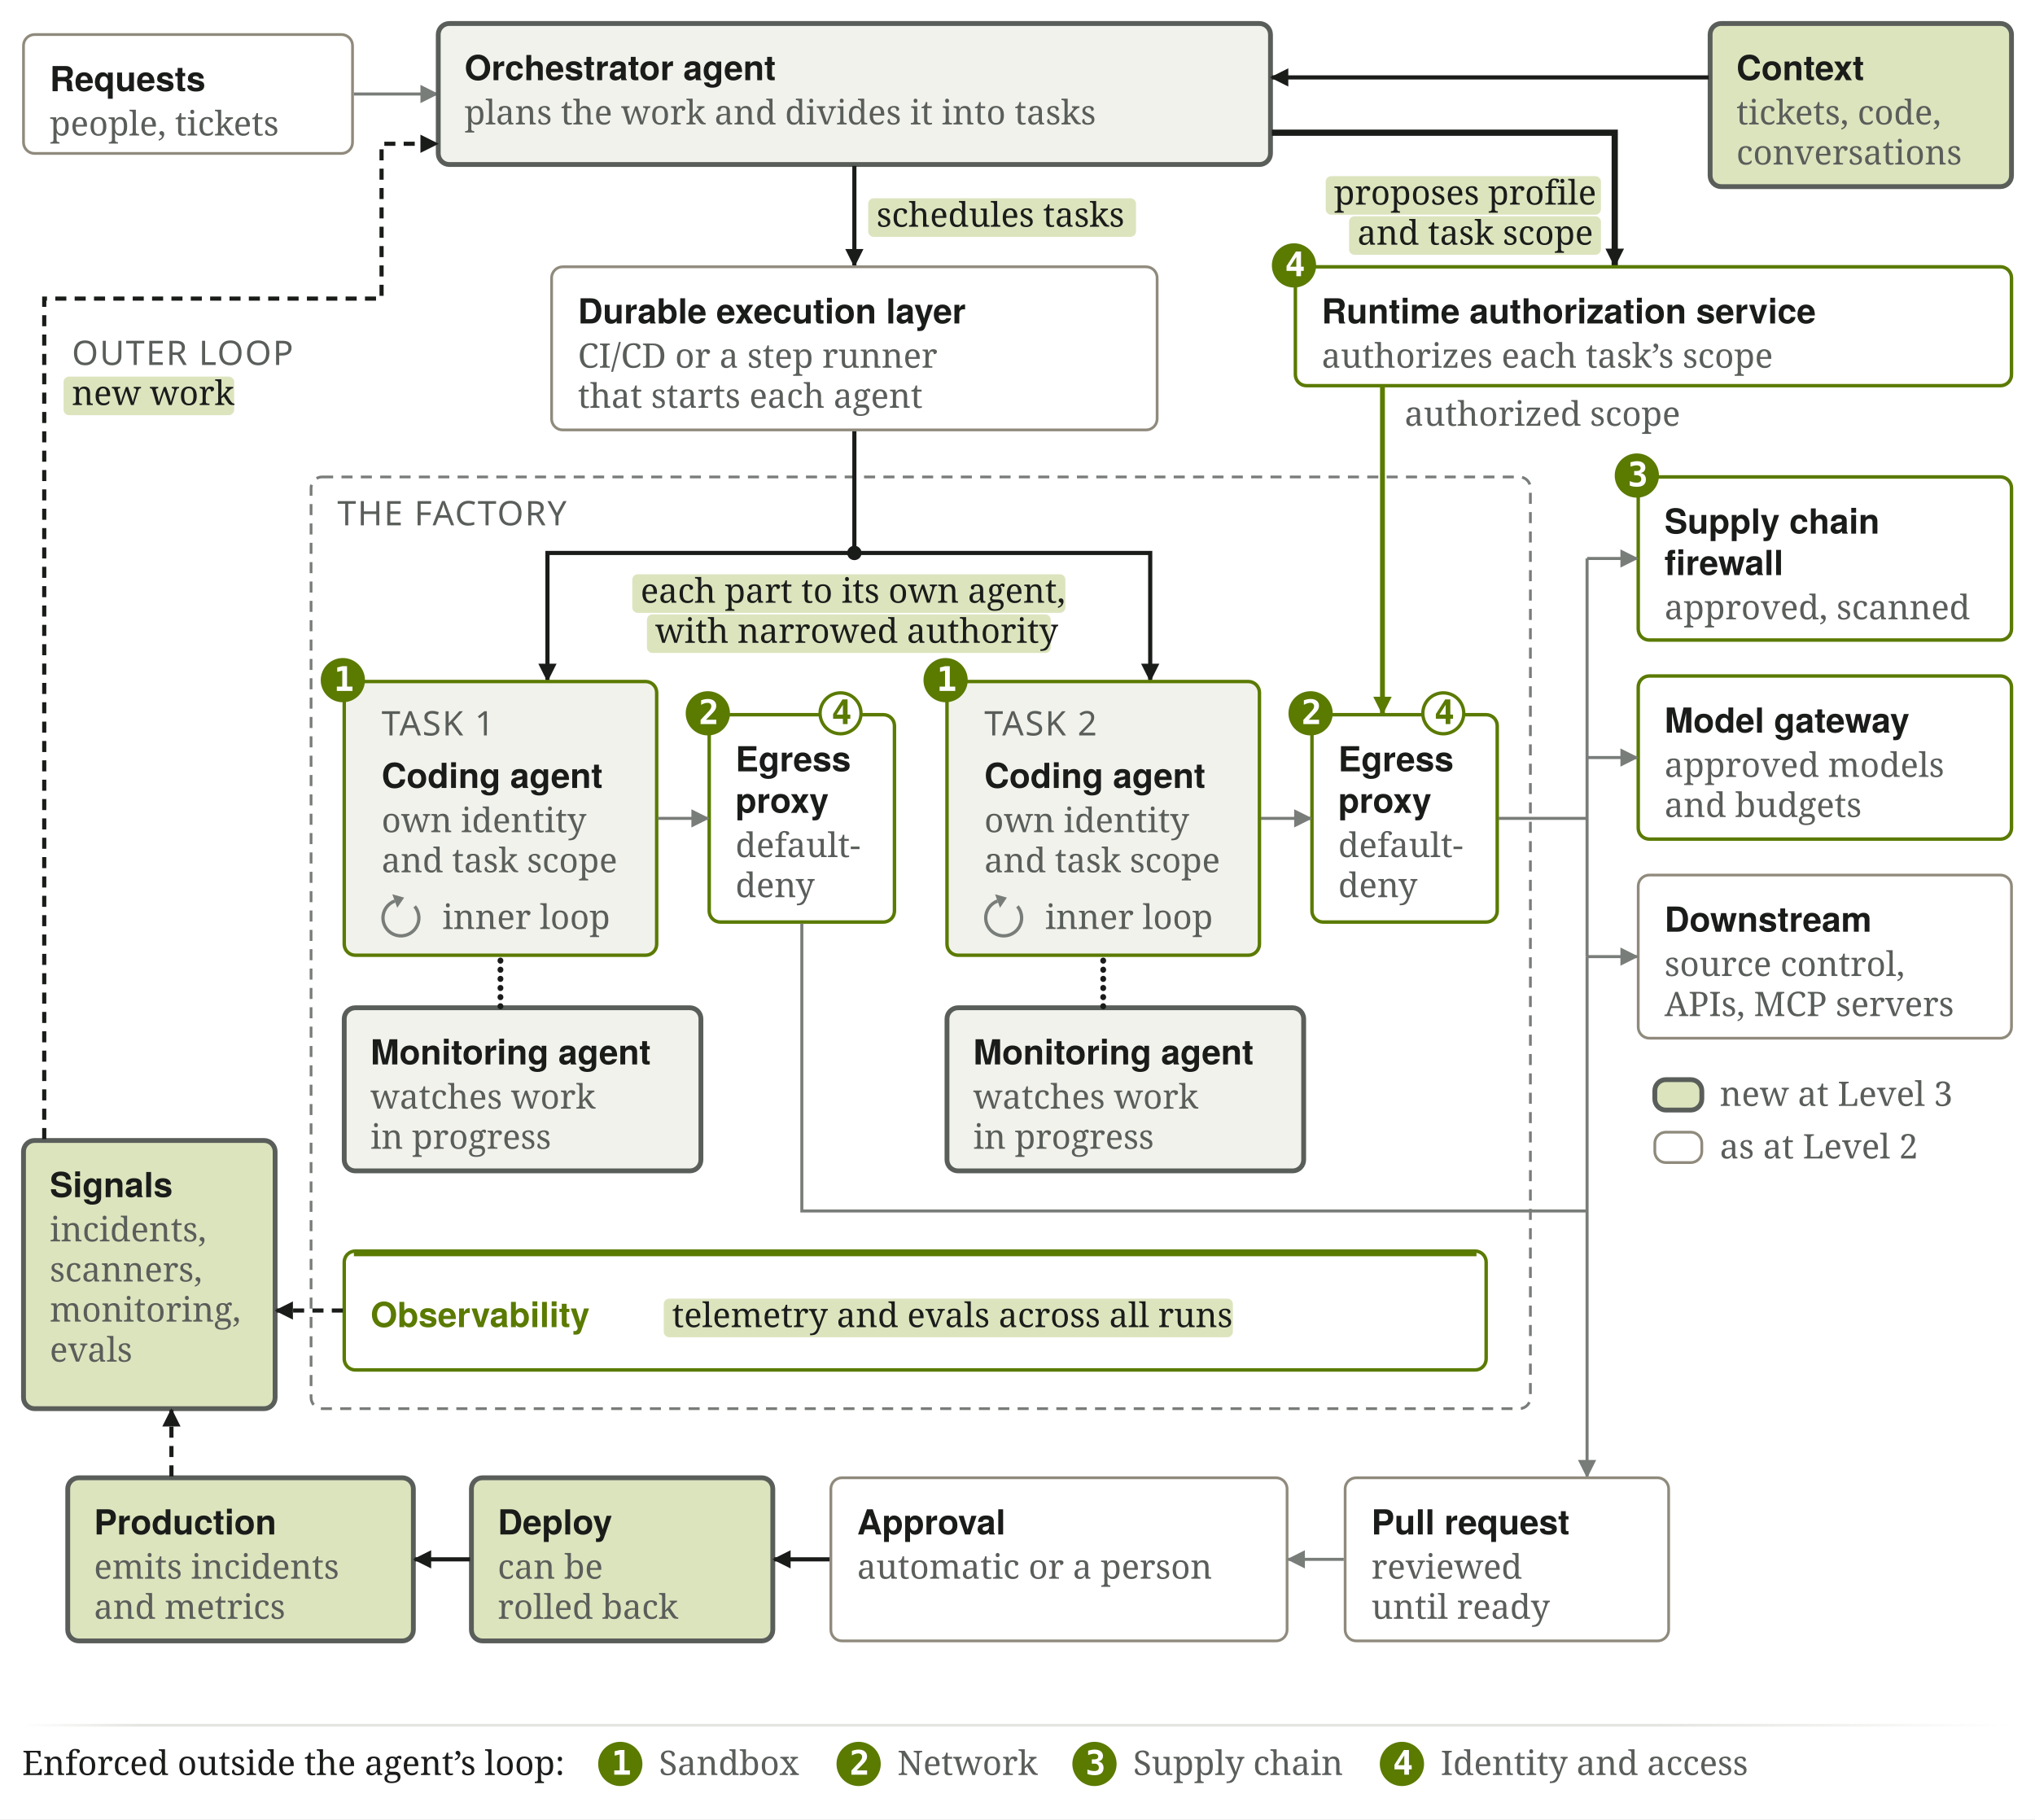
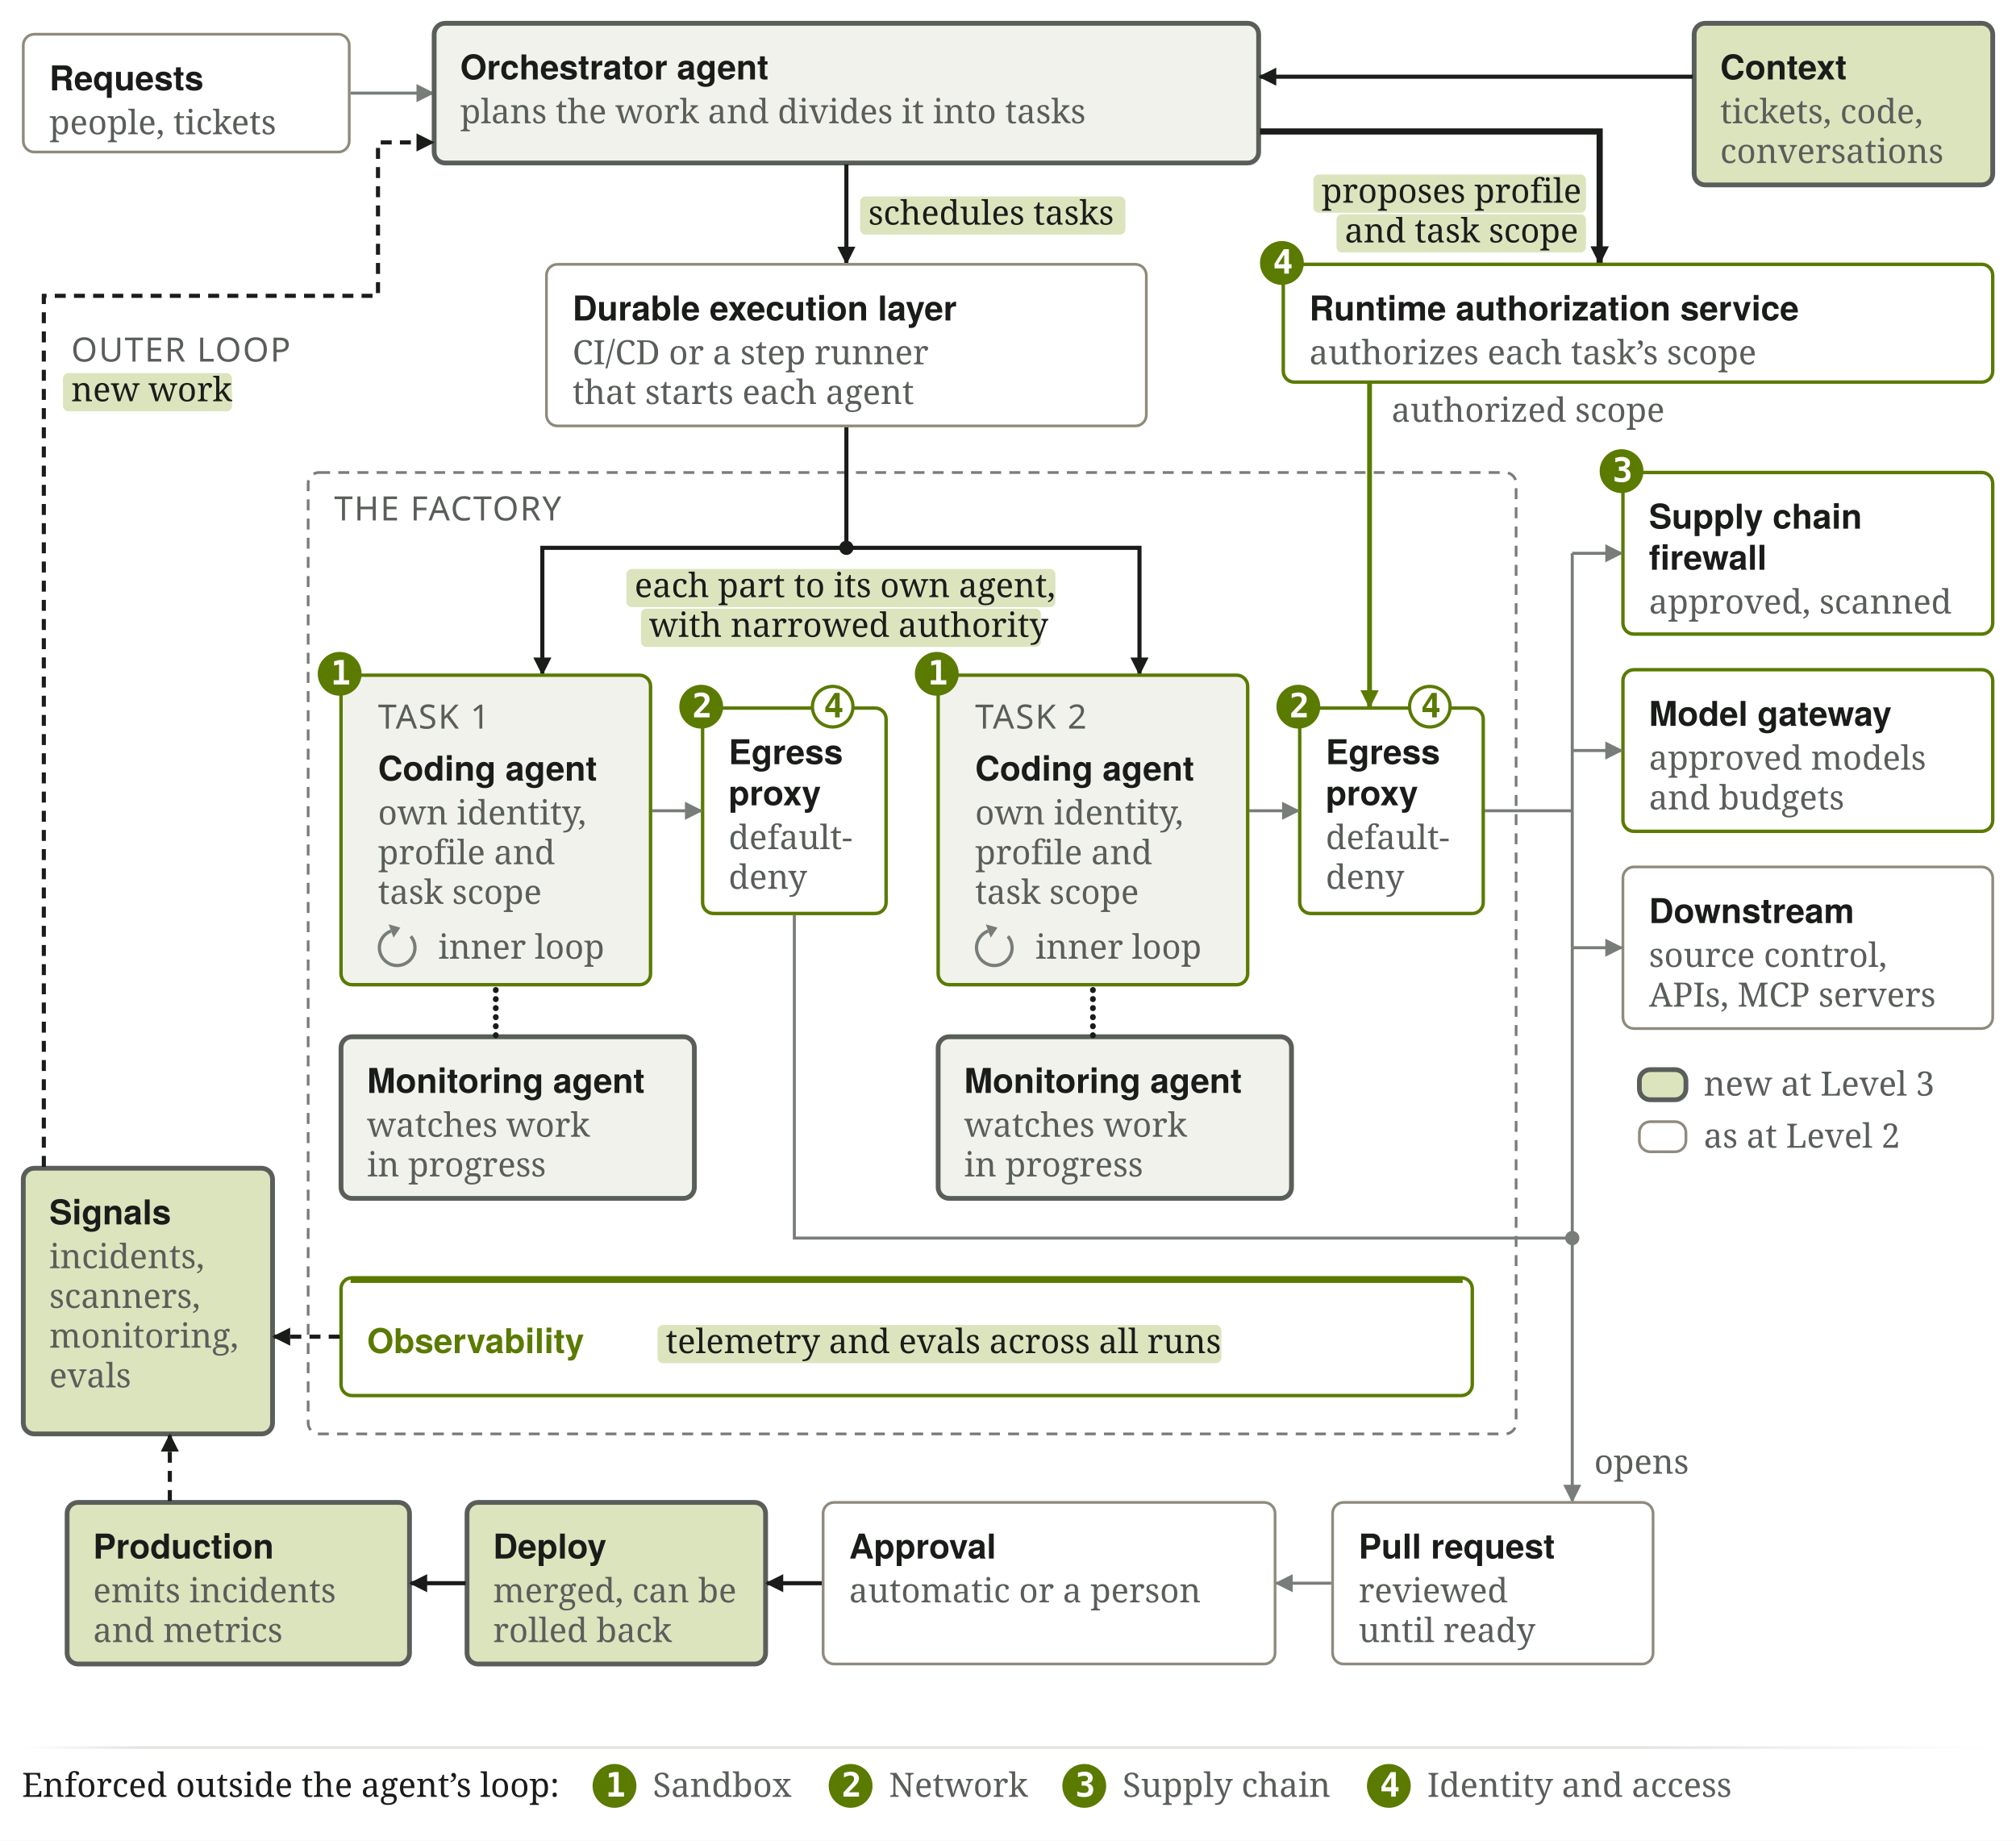
- <svg xmlns="http://www.w3.org/2000/svg" viewBox="0 0 736 658" width="736" height="658" role="img" aria-labelledby="sf5-t sf5-d">
-   <rect width="736" height="658" fill="#FFFFFF" />
+ <svg xmlns="http://www.w3.org/2000/svg" viewBox="0 0 736 672" width="736" height="672" role="img" aria-labelledby="sf5-t sf5-d">
+   <rect width="736" height="672" fill="#FFFFFF" />
  <defs>
    <marker id="sf5-a" viewBox="0 0 10 10" refX="9" refY="5" markerWidth="6" markerHeight="6" orient="auto-start-reverse">
      <path d="M0 0 L10 5 L0 10 z" fill="#797D79" />
    </marker>
    <marker id="sf5-g" viewBox="0 0 10 10" refX="9" refY="5" markerWidth="6" markerHeight="6" orient="auto-start-reverse">
      <path d="M0 0 L10 5 L0 10 z" fill="#5A7A00" />
    </marker>
    <marker id="sf5-s" viewBox="0 0 10 10" refX="9" refY="5" markerWidth="6" markerHeight="6" orient="auto-start-reverse">
      <path d="M0 0 L10 5 L0 10 z" fill="#5A5E5A" />
    </marker>
    <marker id="sf5-n" viewBox="0 0 10 10" refX="9" refY="5" markerWidth="4.4" markerHeight="4.4" orient="auto-start-reverse">
      <path d="M0 0 L10 5 L0 10 z" fill="#1A1C1A" />
    </marker>
    <marker id="sf5-H" viewBox="0 0 10 10" refX="9" refY="5" markerWidth="3.0" markerHeight="3.0" orient="auto-start-reverse">
      <path d="M0 0 L10 5 L0 10 z" fill="#1A1C1A" />
    </marker>
    <marker id="sf5-G" viewBox="0 0 10 10" refX="9" refY="5" markerWidth="3.8" markerHeight="3.8" orient="auto-start-reverse">
      <path d="M0 0 L10 5 L0 10 z" fill="#5A7A00" />
    </marker>
    <linearGradient id="sf5-fadeE4E5E10x720" gradientUnits="userSpaceOnUse" x1="0" y1="0" x2="720" y2="0">
      <stop offset="0" stop-color="#E4E5E1" stop-opacity="0" />
      <stop offset="0.06" stop-color="#E4E5E1" stop-opacity="1" />
      <stop offset="0.82" stop-color="#E4E5E1" stop-opacity="1" />
      <stop offset="1" stop-color="#E4E5E1" stop-opacity="0" />
    </linearGradient>
  </defs>
  <g transform="translate(8 8)">
-     <rect x="104.5" y="164.5" width="441" height="337" rx="4" fill="none" stroke="#797D79" stroke-width="1" stroke-dasharray="4 3" />
+     <rect x="104.5" y="164.5" width="441" height="351" rx="4" fill="none" stroke="#797D79" stroke-width="1" stroke-dasharray="4 3" />
    <text x="114" y="182" font-family="'Chakra Petch','Avenir Next',sans-serif" font-size="12.25" fill="#5A5E5A" font-weight="500" letter-spacing="0.04em">THE FACTORY</text>
    <rect x="0.5" y="4.5" width="119" height="43" rx="4" fill="none" stroke="#8F8A7C" stroke-width="1" />
    <text x="10" y="25" font-family="Figtree,'Avenir Next','Helvetica Neue',sans-serif" font-size="12.5" fill="#1A1C1A" font-weight="600">Requests</text>
    <text x="10" y="41.0" font-family="'IBM Plex Serif',Charter,Georgia,serif" font-size="12.25" fill="#5A5E5A" font-weight="400">people, tickets</text>
    <path d="M120 26 L150 26" fill="none" stroke="#797D79" stroke-width="1.1" marker-end="url(#sf5-a)" />
    <rect x="150.5" y="0.5" width="301" height="51" rx="4" fill="#F1F2EC" stroke="#5A5E5A" stroke-width="1.75" />
    <text x="160" y="21" font-family="Figtree,'Avenir Next','Helvetica Neue',sans-serif" font-size="12.5" fill="#1A1C1A" font-weight="600">Orchestrator agent</text>
    <text x="160" y="37.0" font-family="'IBM Plex Serif',Charter,Georgia,serif" font-size="12.25" fill="#5A5E5A" font-weight="400">plans the work and divides it into tasks</text>
    <rect x="610.5" y="0.5" width="109" height="59" rx="4" fill="#DCE4BE" stroke="#5A5E5A" stroke-width="1.75" />
    <text x="620" y="21" font-family="Figtree,'Avenir Next','Helvetica Neue',sans-serif" font-size="12.5" fill="#1A1C1A" font-weight="600">Context</text>
    <text x="620" y="37.0" font-family="'IBM Plex Serif',Charter,Georgia,serif" font-size="12.25" fill="#5A5E5A" font-weight="400">tickets, code,</text>
    <text x="620" y="51.5" font-family="'IBM Plex Serif',Charter,Georgia,serif" font-size="12.25" fill="#5A5E5A" font-weight="400">conversations</text>
    <path d="M610 20 L452 20" fill="none" stroke="#1A1C1A" stroke-width="1.5" marker-end="url(#sf5-n)" />
    <path d="M301 52 L301 88" fill="none" stroke="#1A1C1A" stroke-width="1.5" marker-end="url(#sf5-n)" />
    <path d="M452 40 L576 40 L576 88" fill="none" stroke="#1A1C1A" stroke-width="2.25" marker-end="url(#sf5-H)" />
    <rect x="306" y="63.71" width="96.86" height="13.96" rx="2" fill="#DCE4BE" />
    <text x="309" y="74" font-family="'IBM Plex Serif',Charter,Georgia,serif" font-size="12.25" fill="#1A1C1A" font-weight="400">schedules tasks</text>
    <rect x="471.47" y="55.71" width="99.53" height="13.96" rx="2" fill="#DCE4BE" />
    <text x="474.47" y="66.0" font-family="'IBM Plex Serif',Charter,Georgia,serif" font-size="12.25" fill="#1A1C1A" font-weight="400">proposes profile</text>
    <rect x="479.92" y="70.21" width="91.08" height="13.96" rx="2" fill="#DCE4BE" />
    <text x="482.92" y="80.5" font-family="'IBM Plex Serif',Charter,Georgia,serif" font-size="12.25" fill="#1A1C1A" font-weight="400">and task scope</text>
    <rect x="191.5" y="88.5" width="219" height="59" rx="4" fill="none" stroke="#8F8A7C" stroke-width="1" />
    <text x="201" y="109" font-family="Figtree,'Avenir Next','Helvetica Neue',sans-serif" font-size="12.5" fill="#1A1C1A" font-weight="600">Durable execution layer</text>
    <text x="201" y="125.0" font-family="'IBM Plex Serif',Charter,Georgia,serif" font-size="12.25" fill="#5A5E5A" font-weight="400">CI/CD or a step runner</text>
    <text x="201" y="139.5" font-family="'IBM Plex Serif',Charter,Georgia,serif" font-size="12.25" fill="#5A5E5A" font-weight="400">that starts each agent</text>
    <rect x="460.5" y="88.5" width="259" height="43" rx="4" fill="none" stroke="#5A7A00" stroke-width="1.25" />
    <circle cx="460" cy="88" r="8" fill="#5A7A00" />
    <text x="456.7" y="91.9" font-family="'IBM Plex Mono',ui-monospace,'SF Mono',Menlo,Consolas,monospace" font-size="12.25" fill="#FFFFFF" font-weight="600">4</text>
    <text x="470" y="109" font-family="Figtree,'Avenir Next','Helvetica Neue',sans-serif" font-size="12.5" fill="#1A1C1A" font-weight="600">Runtime authorization service</text>
    <text x="470" y="125.0" font-family="'IBM Plex Serif',Charter,Georgia,serif" font-size="12.25" fill="#5A5E5A" font-weight="400">authorizes each task’s scope</text>
    <path d="M492 132 L492 250" fill="none" stroke="#5A7A00" stroke-width="1.75" marker-end="url(#sf5-G)" />
    <text x="500" y="146" font-family="'IBM Plex Serif',Charter,Georgia,serif" font-size="12.25" fill="#5A5E5A" font-weight="400">authorized scope</text>
    <path d="M301 148 L301 192" fill="none" stroke="#1A1C1A" stroke-width="1.5" />
    <circle cx="301" cy="192" r="2.6" fill="#1A1C1A" />
    <path d="M301 192 L190 192 L190 238" fill="none" stroke="#1A1C1A" stroke-width="1.5" marker-end="url(#sf5-n)" />
    <path d="M301 192 L408 192 L408 238" fill="none" stroke="#1A1C1A" stroke-width="1.5" marker-end="url(#sf5-n)" />
    <rect x="220.67" y="199.71" width="156.66" height="13.96" rx="2" fill="#DCE4BE" />
    <text x="223.67" y="210.0" font-family="'IBM Plex Serif',Charter,Georgia,serif" font-size="12.25" fill="#1A1C1A" font-weight="400">each part to its own agent,</text>
    <rect x="225.985" y="214.21" width="146.03" height="13.96" rx="2" fill="#DCE4BE" />
    <text x="228.985" y="224.5" font-family="'IBM Plex Serif',Charter,Georgia,serif" font-size="12.25" fill="#1A1C1A" font-weight="400">with narrowed authority</text>
-     <rect x="116.5" y="238.5" width="113" height="99" rx="4" fill="#F1F2EC" stroke="#5A7A00" stroke-width="1.25" />
+     <rect x="116.5" y="238.5" width="113" height="113" rx="4" fill="#F1F2EC" stroke="#5A7A00" stroke-width="1.25" />
    <circle cx="116" cy="238" r="8" fill="#5A7A00" />
    <text x="112.7" y="241.9" font-family="'IBM Plex Mono',ui-monospace,'SF Mono',Menlo,Consolas,monospace" font-size="12.25" fill="#FFFFFF" font-weight="600">1</text>
    <text x="130" y="258" font-family="'Chakra Petch','Avenir Next',sans-serif" font-size="12.25" fill="#5A5E5A" font-weight="500" letter-spacing="0.04em">TASK 1</text>
    <text x="130" y="277" font-family="Figtree,'Avenir Next','Helvetica Neue',sans-serif" font-size="12.5" fill="#1A1C1A" font-weight="600">Coding agent</text>
-     <text x="130" y="293.0" font-family="'IBM Plex Serif',Charter,Georgia,serif" font-size="12.25" fill="#5A5E5A" font-weight="400">own identity</text>
-     <text x="130" y="307.5" font-family="'IBM Plex Serif',Charter,Georgia,serif" font-size="12.25" fill="#5A5E5A" font-weight="400">and task scope</text>
-     <path d="M141.98 319.82 A6.5 6.5 0 1 1 134.78 317.89" fill="none" stroke="#797D79" stroke-width="1.2" />
-     <path d="M138.16 316.66 L135.67 320.34 L133.89 315.45 z" fill="#797D79" />
-     <text x="152" y="328" font-family="'IBM Plex Serif',Charter,Georgia,serif" font-size="12.25" fill="#5A5E5A" font-weight="400">inner loop</text>
+     <text x="130" y="293.0" font-family="'IBM Plex Serif',Charter,Georgia,serif" font-size="12.25" fill="#5A5E5A" font-weight="400">own identity,</text>
+     <text x="130" y="307.5" font-family="'IBM Plex Serif',Charter,Georgia,serif" font-size="12.25" fill="#5A5E5A" font-weight="400">profile and</text>
+     <text x="130" y="322.0" font-family="'IBM Plex Serif',Charter,Georgia,serif" font-size="12.25" fill="#5A5E5A" font-weight="400">task scope</text>
+     <path d="M141.98 333.82 A6.5 6.5 0 1 1 134.78 331.89" fill="none" stroke="#797D79" stroke-width="1.2" />
+     <path d="M138.16 330.66 L135.67 334.34 L133.89 329.45 z" fill="#797D79" />
+     <text x="152" y="342" font-family="'IBM Plex Serif',Charter,Georgia,serif" font-size="12.25" fill="#5A5E5A" font-weight="400">inner loop</text>
    <rect x="248.5" y="250.5" width="67" height="75" rx="4" fill="none" stroke="#5A7A00" stroke-width="1.25" />
    <circle cx="248" cy="250" r="8" fill="#5A7A00" />
    <text x="244.7" y="253.9" font-family="'IBM Plex Mono',ui-monospace,'SF Mono',Menlo,Consolas,monospace" font-size="12.25" fill="#FFFFFF" font-weight="600">2</text>
    <text x="258" y="271" font-family="Figtree,'Avenir Next','Helvetica Neue',sans-serif" font-size="12.5" fill="#1A1C1A" font-weight="600">Egress</text>
    <text x="258" y="286" font-family="Figtree,'Avenir Next','Helvetica Neue',sans-serif" font-size="12.5" fill="#1A1C1A" font-weight="600">proxy</text>
    <text x="258" y="302.0" font-family="'IBM Plex Serif',Charter,Georgia,serif" font-size="12.25" fill="#5A5E5A" font-weight="400">default-</text>
    <text x="258" y="316.5" font-family="'IBM Plex Serif',Charter,Georgia,serif" font-size="12.25" fill="#5A5E5A" font-weight="400">deny</text>
    <circle cx="296" cy="250" r="7.4" fill="#FFFFFF" stroke="#5A7A00" stroke-width="1.2" />
    <text x="292.7" y="253.9" font-family="'IBM Plex Mono',ui-monospace,'SF Mono',Menlo,Consolas,monospace" font-size="12.25" fill="#5A7A00" font-weight="600">4</text>
-     <rect x="334.5" y="238.5" width="113" height="99" rx="4" fill="#F1F2EC" stroke="#5A7A00" stroke-width="1.25" />
+     <rect x="334.5" y="238.5" width="113" height="113" rx="4" fill="#F1F2EC" stroke="#5A7A00" stroke-width="1.25" />
    <circle cx="334" cy="238" r="8" fill="#5A7A00" />
    <text x="330.7" y="241.9" font-family="'IBM Plex Mono',ui-monospace,'SF Mono',Menlo,Consolas,monospace" font-size="12.25" fill="#FFFFFF" font-weight="600">1</text>
    <text x="348" y="258" font-family="'Chakra Petch','Avenir Next',sans-serif" font-size="12.25" fill="#5A5E5A" font-weight="500" letter-spacing="0.04em">TASK 2</text>
    <text x="348" y="277" font-family="Figtree,'Avenir Next','Helvetica Neue',sans-serif" font-size="12.5" fill="#1A1C1A" font-weight="600">Coding agent</text>
-     <text x="348" y="293.0" font-family="'IBM Plex Serif',Charter,Georgia,serif" font-size="12.25" fill="#5A5E5A" font-weight="400">own identity</text>
-     <text x="348" y="307.5" font-family="'IBM Plex Serif',Charter,Georgia,serif" font-size="12.25" fill="#5A5E5A" font-weight="400">and task scope</text>
-     <path d="M359.98 319.82 A6.5 6.5 0 1 1 352.78 317.89" fill="none" stroke="#797D79" stroke-width="1.2" />
-     <path d="M356.16 316.66 L353.67 320.34 L351.89 315.45 z" fill="#797D79" />
-     <text x="370" y="328" font-family="'IBM Plex Serif',Charter,Georgia,serif" font-size="12.25" fill="#5A5E5A" font-weight="400">inner loop</text>
+     <text x="348" y="293.0" font-family="'IBM Plex Serif',Charter,Georgia,serif" font-size="12.25" fill="#5A5E5A" font-weight="400">own identity,</text>
+     <text x="348" y="307.5" font-family="'IBM Plex Serif',Charter,Georgia,serif" font-size="12.25" fill="#5A5E5A" font-weight="400">profile and</text>
+     <text x="348" y="322.0" font-family="'IBM Plex Serif',Charter,Georgia,serif" font-size="12.25" fill="#5A5E5A" font-weight="400">task scope</text>
+     <path d="M359.98 333.82 A6.5 6.5 0 1 1 352.78 331.89" fill="none" stroke="#797D79" stroke-width="1.2" />
+     <path d="M356.16 330.66 L353.67 334.34 L351.89 329.45 z" fill="#797D79" />
+     <text x="370" y="342" font-family="'IBM Plex Serif',Charter,Georgia,serif" font-size="12.25" fill="#5A5E5A" font-weight="400">inner loop</text>
    <rect x="466.5" y="250.5" width="67" height="75" rx="4" fill="none" stroke="#5A7A00" stroke-width="1.25" />
    <circle cx="466" cy="250" r="8" fill="#5A7A00" />
    <text x="462.7" y="253.9" font-family="'IBM Plex Mono',ui-monospace,'SF Mono',Menlo,Consolas,monospace" font-size="12.25" fill="#FFFFFF" font-weight="600">2</text>
    <text x="476" y="271" font-family="Figtree,'Avenir Next','Helvetica Neue',sans-serif" font-size="12.5" fill="#1A1C1A" font-weight="600">Egress</text>
    <text x="476" y="286" font-family="Figtree,'Avenir Next','Helvetica Neue',sans-serif" font-size="12.5" fill="#1A1C1A" font-weight="600">proxy</text>
    <text x="476" y="302.0" font-family="'IBM Plex Serif',Charter,Georgia,serif" font-size="12.25" fill="#5A5E5A" font-weight="400">default-</text>
    <text x="476" y="316.5" font-family="'IBM Plex Serif',Charter,Georgia,serif" font-size="12.25" fill="#5A5E5A" font-weight="400">deny</text>
    <circle cx="514" cy="250" r="7.4" fill="#FFFFFF" stroke="#5A7A00" stroke-width="1.2" />
    <text x="510.7" y="253.9" font-family="'IBM Plex Mono',ui-monospace,'SF Mono',Menlo,Consolas,monospace" font-size="12.25" fill="#5A7A00" font-weight="600">4</text>
    <path d="M230 288 L248 288" fill="none" stroke="#797D79" stroke-width="1.1" marker-end="url(#sf5-a)" />
    <path d="M448 288 L466 288" fill="none" stroke="#797D79" stroke-width="1.1" marker-end="url(#sf5-a)" />
-     <rect x="116.5" y="356.5" width="129" height="59" rx="4" fill="#F1F2EC" stroke="#5A5E5A" stroke-width="1.75" />
-     <text x="126" y="377" font-family="Figtree,'Avenir Next','Helvetica Neue',sans-serif" font-size="12.5" fill="#1A1C1A" font-weight="600">Monitoring agent</text>
-     <text x="126" y="393.0" font-family="'IBM Plex Serif',Charter,Georgia,serif" font-size="12.25" fill="#5A5E5A" font-weight="400">watches work</text>
-     <text x="126" y="407.5" font-family="'IBM Plex Serif',Charter,Georgia,serif" font-size="12.25" fill="#5A5E5A" font-weight="400">in progress</text>
-     <path d="M173 356 L173 338" fill="none" stroke="#1A1C1A" stroke-width="2.1" stroke-dasharray="0.1 3.2" stroke-linecap="round" />
-     <rect x="334.5" y="356.5" width="129" height="59" rx="4" fill="#F1F2EC" stroke="#5A5E5A" stroke-width="1.75" />
-     <text x="344" y="377" font-family="Figtree,'Avenir Next','Helvetica Neue',sans-serif" font-size="12.5" fill="#1A1C1A" font-weight="600">Monitoring agent</text>
-     <text x="344" y="393.0" font-family="'IBM Plex Serif',Charter,Georgia,serif" font-size="12.25" fill="#5A5E5A" font-weight="400">watches work</text>
-     <text x="344" y="407.5" font-family="'IBM Plex Serif',Charter,Georgia,serif" font-size="12.25" fill="#5A5E5A" font-weight="400">in progress</text>
-     <path d="M391 356 L391 338" fill="none" stroke="#1A1C1A" stroke-width="2.1" stroke-dasharray="0.1 3.2" stroke-linecap="round" />
-     <rect x="116.5" y="444.5" width="413" height="43" rx="4" fill="none" stroke="#5A7A00" stroke-width="1.25" />
-     <path d="M120 445.5 L526 445.5" stroke="#5A7A00" stroke-width="1.75" />
-     <text x="126" y="472" font-family="Figtree,'Avenir Next','Helvetica Neue',sans-serif" font-size="12.5" fill="#5A7A00" font-weight="600">Observability</text>
-     <rect x="232.062" y="461.71" width="205.83" height="13.96" rx="2" fill="#DCE4BE" />
-     <text x="235.062" y="472" font-family="'IBM Plex Serif',Charter,Georgia,serif" font-size="12.25" fill="#1A1C1A" font-weight="400">telemetry and evals across all runs</text>
+     <rect x="116.5" y="370.5" width="129" height="59" rx="4" fill="#F1F2EC" stroke="#5A5E5A" stroke-width="1.75" />
+     <text x="126" y="391" font-family="Figtree,'Avenir Next','Helvetica Neue',sans-serif" font-size="12.5" fill="#1A1C1A" font-weight="600">Monitoring agent</text>
+     <text x="126" y="407.0" font-family="'IBM Plex Serif',Charter,Georgia,serif" font-size="12.25" fill="#5A5E5A" font-weight="400">watches work</text>
+     <text x="126" y="421.5" font-family="'IBM Plex Serif',Charter,Georgia,serif" font-size="12.25" fill="#5A5E5A" font-weight="400">in progress</text>
+     <path d="M173 370 L173 352" fill="none" stroke="#1A1C1A" stroke-width="2.1" stroke-dasharray="0.1 3.2" stroke-linecap="round" />
+     <rect x="334.5" y="370.5" width="129" height="59" rx="4" fill="#F1F2EC" stroke="#5A5E5A" stroke-width="1.75" />
+     <text x="344" y="391" font-family="Figtree,'Avenir Next','Helvetica Neue',sans-serif" font-size="12.5" fill="#1A1C1A" font-weight="600">Monitoring agent</text>
+     <text x="344" y="407.0" font-family="'IBM Plex Serif',Charter,Georgia,serif" font-size="12.25" fill="#5A5E5A" font-weight="400">watches work</text>
+     <text x="344" y="421.5" font-family="'IBM Plex Serif',Charter,Georgia,serif" font-size="12.25" fill="#5A5E5A" font-weight="400">in progress</text>
+     <path d="M391 370 L391 352" fill="none" stroke="#1A1C1A" stroke-width="2.1" stroke-dasharray="0.1 3.2" stroke-linecap="round" />
+     <rect x="116.5" y="458.5" width="413" height="43" rx="4" fill="none" stroke="#5A7A00" stroke-width="1.25" />
+     <path d="M120 459.5 L526 459.5" stroke="#5A7A00" stroke-width="1.75" />
+     <text x="126" y="486" font-family="Figtree,'Avenir Next','Helvetica Neue',sans-serif" font-size="12.5" fill="#5A7A00" font-weight="600">Observability</text>
+     <rect x="232.062" y="475.71" width="205.83" height="13.96" rx="2" fill="#DCE4BE" />
+     <text x="235.062" y="486" font-family="'IBM Plex Serif',Charter,Georgia,serif" font-size="12.25" fill="#1A1C1A" font-weight="400">telemetry and evals across all runs</text>
    <rect x="584.5" y="164.5" width="135" height="59" rx="4" fill="none" stroke="#5A7A00" stroke-width="1.25" />
    <circle cx="584" cy="164" r="8" fill="#5A7A00" />
    <text x="580.7" y="167.9" font-family="'IBM Plex Mono',ui-monospace,'SF Mono',Menlo,Consolas,monospace" font-size="12.25" fill="#FFFFFF" font-weight="600">3</text>
    <text x="594" y="185" font-family="Figtree,'Avenir Next','Helvetica Neue',sans-serif" font-size="12.5" fill="#1A1C1A" font-weight="600">Supply chain</text>
    <text x="594" y="200" font-family="Figtree,'Avenir Next','Helvetica Neue',sans-serif" font-size="12.5" fill="#1A1C1A" font-weight="600">firewall</text>
    <text x="594" y="216.0" font-family="'IBM Plex Serif',Charter,Georgia,serif" font-size="12.25" fill="#5A5E5A" font-weight="400">approved, scanned</text>
    <rect x="584.5" y="236.5" width="135" height="59" rx="4" fill="none" stroke="#5A7A00" stroke-width="1.25" />
    <text x="594" y="257" font-family="Figtree,'Avenir Next','Helvetica Neue',sans-serif" font-size="12.5" fill="#1A1C1A" font-weight="600">Model gateway</text>
    <text x="594" y="273.0" font-family="'IBM Plex Serif',Charter,Georgia,serif" font-size="12.25" fill="#5A5E5A" font-weight="400">approved models</text>
    <text x="594" y="287.5" font-family="'IBM Plex Serif',Charter,Georgia,serif" font-size="12.25" fill="#5A5E5A" font-weight="400">and budgets</text>
    <rect x="584.5" y="308.5" width="135" height="59" rx="4" fill="none" stroke="#8F8A7C" stroke-width="1" />
    <text x="594" y="329" font-family="Figtree,'Avenir Next','Helvetica Neue',sans-serif" font-size="12.5" fill="#1A1C1A" font-weight="600">Downstream</text>
    <text x="594" y="345.0" font-family="'IBM Plex Serif',Charter,Georgia,serif" font-size="12.25" fill="#5A5E5A" font-weight="400">source control,</text>
    <text x="594" y="359.5" font-family="'IBM Plex Serif',Charter,Georgia,serif" font-size="12.25" fill="#5A5E5A" font-weight="400">APIs, MCP servers</text>
    <path d="M534 288 L566 288" fill="none" stroke="#797D79" stroke-width="1.1" />
    <path d="M566 194 L566 338" fill="none" stroke="#797D79" stroke-width="1.1" />
    <path d="M566 194 L584 194" fill="none" stroke="#797D79" stroke-width="1.1" marker-end="url(#sf5-a)" />
    <path d="M566 266 L584 266" fill="none" stroke="#797D79" stroke-width="1.1" marker-end="url(#sf5-a)" />
    <path d="M566 338 L584 338" fill="none" stroke="#797D79" stroke-width="1.1" marker-end="url(#sf5-a)" />
-     <path d="M566 338 L566 526" fill="none" stroke="#797D79" stroke-width="1.1" marker-end="url(#sf5-a)" />
-     <path d="M282 326 L282 430 L566 430" fill="none" stroke="#797D79" stroke-width="1.1" />
-     <rect x="478.5" y="526.5" width="117" height="59" rx="4" fill="none" stroke="#8F8A7C" stroke-width="1" />
-     <text x="488" y="547" font-family="Figtree,'Avenir Next','Helvetica Neue',sans-serif" font-size="12.5" fill="#1A1C1A" font-weight="600">Pull request</text>
-     <text x="488" y="563.0" font-family="'IBM Plex Serif',Charter,Georgia,serif" font-size="12.25" fill="#5A5E5A" font-weight="400">reviewed</text>
-     <text x="488" y="577.5" font-family="'IBM Plex Serif',Charter,Georgia,serif" font-size="12.25" fill="#5A5E5A" font-weight="400">until ready</text>
-     <rect x="292.5" y="526.5" width="165" height="59" rx="4" fill="none" stroke="#8F8A7C" stroke-width="1" />
-     <text x="302" y="547" font-family="Figtree,'Avenir Next','Helvetica Neue',sans-serif" font-size="12.5" fill="#1A1C1A" font-weight="600">Approval</text>
-     <text x="302" y="563.0" font-family="'IBM Plex Serif',Charter,Georgia,serif" font-size="12.25" fill="#5A5E5A" font-weight="400">automatic or a person</text>
-     <path d="M478 556 L458 556" fill="none" stroke="#797D79" stroke-width="1.1" marker-end="url(#sf5-a)" />
-     <rect x="162.5" y="526.5" width="109" height="59" rx="4" fill="#DCE4BE" stroke="#5A5E5A" stroke-width="1.75" />
-     <text x="172" y="547" font-family="Figtree,'Avenir Next','Helvetica Neue',sans-serif" font-size="12.5" fill="#1A1C1A" font-weight="600">Deploy</text>
-     <text x="172" y="563.0" font-family="'IBM Plex Serif',Charter,Georgia,serif" font-size="12.25" fill="#5A5E5A" font-weight="400">can be</text>
-     <text x="172" y="577.5" font-family="'IBM Plex Serif',Charter,Georgia,serif" font-size="12.25" fill="#5A5E5A" font-weight="400">rolled back</text>
-     <rect x="16.5" y="526.5" width="125" height="59" rx="4" fill="#DCE4BE" stroke="#5A5E5A" stroke-width="1.75" />
-     <text x="26" y="547" font-family="Figtree,'Avenir Next','Helvetica Neue',sans-serif" font-size="12.5" fill="#1A1C1A" font-weight="600">Production</text>
-     <text x="26" y="563.0" font-family="'IBM Plex Serif',Charter,Georgia,serif" font-size="12.25" fill="#5A5E5A" font-weight="400">emits incidents</text>
-     <text x="26" y="577.5" font-family="'IBM Plex Serif',Charter,Georgia,serif" font-size="12.25" fill="#5A5E5A" font-weight="400">and metrics</text>
-     <path d="M292 556 L272 556" fill="none" stroke="#1A1C1A" stroke-width="1.5" marker-end="url(#sf5-n)" />
-     <path d="M162 556 L142 556" fill="none" stroke="#1A1C1A" stroke-width="1.5" marker-end="url(#sf5-n)" />
-     <rect x="0.5" y="404.5" width="91" height="97" rx="4" fill="#DCE4BE" stroke="#5A5E5A" stroke-width="1.75" />
-     <text x="10" y="425" font-family="Figtree,'Avenir Next','Helvetica Neue',sans-serif" font-size="12.5" fill="#1A1C1A" font-weight="600">Signals</text>
-     <text x="10" y="441.0" font-family="'IBM Plex Serif',Charter,Georgia,serif" font-size="12.25" fill="#5A5E5A" font-weight="400">incidents,</text>
-     <text x="10" y="455.5" font-family="'IBM Plex Serif',Charter,Georgia,serif" font-size="12.25" fill="#5A5E5A" font-weight="400">scanners,</text>
-     <text x="10" y="470.0" font-family="'IBM Plex Serif',Charter,Georgia,serif" font-size="12.25" fill="#5A5E5A" font-weight="400">monitoring,</text>
-     <text x="10" y="484.5" font-family="'IBM Plex Serif',Charter,Georgia,serif" font-size="12.25" fill="#5A5E5A" font-weight="400">evals</text>
-     <path d="M54 526 L54 502" fill="none" stroke="#1A1C1A" stroke-width="1.5" stroke-dasharray="4 3" marker-end="url(#sf5-n)" />
-     <path d="M116 466 L92 466" fill="none" stroke="#1A1C1A" stroke-width="1.5" stroke-dasharray="4 3" marker-end="url(#sf5-n)" />
-     <path d="M8 404 L8 100 L130 100 L130 44 L150 44" fill="none" stroke="#1A1C1A" stroke-width="1.5" stroke-dasharray="4 3" marker-end="url(#sf5-n)" />
+     <path d="M566 338 L566 540" fill="none" stroke="#797D79" stroke-width="1.1" marker-end="url(#sf5-a)" />
+     <text x="574" y="530" font-family="'IBM Plex Serif',Charter,Georgia,serif" font-size="12.25" fill="#5A5E5A" font-weight="400">opens</text>
+     <path d="M282 326 L282 444 L566 444" fill="none" stroke="#797D79" stroke-width="1.1" />
+     <circle cx="566" cy="444" r="2.6" fill="#797D79" />
+     <rect x="478.5" y="540.5" width="117" height="59" rx="4" fill="none" stroke="#8F8A7C" stroke-width="1" />
+     <text x="488" y="561" font-family="Figtree,'Avenir Next','Helvetica Neue',sans-serif" font-size="12.5" fill="#1A1C1A" font-weight="600">Pull request</text>
+     <text x="488" y="577.0" font-family="'IBM Plex Serif',Charter,Georgia,serif" font-size="12.25" fill="#5A5E5A" font-weight="400">reviewed</text>
+     <text x="488" y="591.5" font-family="'IBM Plex Serif',Charter,Georgia,serif" font-size="12.25" fill="#5A5E5A" font-weight="400">until ready</text>
+     <rect x="292.5" y="540.5" width="165" height="59" rx="4" fill="none" stroke="#8F8A7C" stroke-width="1" />
+     <text x="302" y="561" font-family="Figtree,'Avenir Next','Helvetica Neue',sans-serif" font-size="12.5" fill="#1A1C1A" font-weight="600">Approval</text>
+     <text x="302" y="577.0" font-family="'IBM Plex Serif',Charter,Georgia,serif" font-size="12.25" fill="#5A5E5A" font-weight="400">automatic or a person</text>
+     <path d="M478 570 L458 570" fill="none" stroke="#797D79" stroke-width="1.1" marker-end="url(#sf5-a)" />
+     <rect x="162.5" y="540.5" width="109" height="59" rx="4" fill="#DCE4BE" stroke="#5A5E5A" stroke-width="1.75" />
+     <text x="172" y="561" font-family="Figtree,'Avenir Next','Helvetica Neue',sans-serif" font-size="12.5" fill="#1A1C1A" font-weight="600">Deploy</text>
+     <text x="172" y="577.0" font-family="'IBM Plex Serif',Charter,Georgia,serif" font-size="12.25" fill="#5A5E5A" font-weight="400">merged, can be</text>
+     <text x="172" y="591.5" font-family="'IBM Plex Serif',Charter,Georgia,serif" font-size="12.25" fill="#5A5E5A" font-weight="400">rolled back</text>
+     <rect x="16.5" y="540.5" width="125" height="59" rx="4" fill="#DCE4BE" stroke="#5A5E5A" stroke-width="1.75" />
+     <text x="26" y="561" font-family="Figtree,'Avenir Next','Helvetica Neue',sans-serif" font-size="12.5" fill="#1A1C1A" font-weight="600">Production</text>
+     <text x="26" y="577.0" font-family="'IBM Plex Serif',Charter,Georgia,serif" font-size="12.25" fill="#5A5E5A" font-weight="400">emits incidents</text>
+     <text x="26" y="591.5" font-family="'IBM Plex Serif',Charter,Georgia,serif" font-size="12.25" fill="#5A5E5A" font-weight="400">and metrics</text>
+     <path d="M292 570 L272 570" fill="none" stroke="#1A1C1A" stroke-width="1.5" marker-end="url(#sf5-n)" />
+     <path d="M162 570 L142 570" fill="none" stroke="#1A1C1A" stroke-width="1.5" marker-end="url(#sf5-n)" />
+     <rect x="0.5" y="418.5" width="91" height="97" rx="4" fill="#DCE4BE" stroke="#5A5E5A" stroke-width="1.75" />
+     <text x="10" y="439" font-family="Figtree,'Avenir Next','Helvetica Neue',sans-serif" font-size="12.5" fill="#1A1C1A" font-weight="600">Signals</text>
+     <text x="10" y="455.0" font-family="'IBM Plex Serif',Charter,Georgia,serif" font-size="12.25" fill="#5A5E5A" font-weight="400">incidents,</text>
+     <text x="10" y="469.5" font-family="'IBM Plex Serif',Charter,Georgia,serif" font-size="12.25" fill="#5A5E5A" font-weight="400">scanners,</text>
+     <text x="10" y="484.0" font-family="'IBM Plex Serif',Charter,Georgia,serif" font-size="12.25" fill="#5A5E5A" font-weight="400">monitoring,</text>
+     <text x="10" y="498.5" font-family="'IBM Plex Serif',Charter,Georgia,serif" font-size="12.25" fill="#5A5E5A" font-weight="400">evals</text>
+     <path d="M54 540 L54 516" fill="none" stroke="#1A1C1A" stroke-width="1.5" stroke-dasharray="4 3" marker-end="url(#sf5-n)" />
+     <path d="M116 480 L92 480" fill="none" stroke="#1A1C1A" stroke-width="1.5" stroke-dasharray="4 3" marker-end="url(#sf5-n)" />
+     <path d="M8 418 L8 100 L130 100 L130 44 L150 44" fill="none" stroke="#1A1C1A" stroke-width="1.5" stroke-dasharray="4 3" marker-end="url(#sf5-n)" />
    <text x="18" y="124" font-family="'Chakra Petch','Avenir Next',sans-serif" font-size="12.25" fill="#5A5E5A" font-weight="500" letter-spacing="0.04em">OUTER LOOP</text>
    <rect x="15" y="128.21" width="61.69" height="13.96" rx="2" fill="#DCE4BE" />
    <text x="18" y="138.5" font-family="'IBM Plex Serif',Charter,Georgia,serif" font-size="12.25" fill="#1A1C1A" font-weight="400">new work</text>
    <rect x="590.5" y="382.5" width="17" height="11" rx="4" fill="#DCE4BE" stroke="#5A5E5A" stroke-width="1.75" />
    <text x="614" y="392" font-family="'IBM Plex Serif',Charter,Georgia,serif" font-size="12.25" fill="#5A5E5A" font-weight="400">new at Level 3</text>
    <rect x="590.5" y="401.5" width="17" height="11" rx="4" fill="none" stroke="#8F8A7C" stroke-width="1" />
    <text x="614" y="411" font-family="'IBM Plex Serif',Charter,Georgia,serif" font-size="12.25" fill="#5A5E5A" font-weight="400">as at Level 2</text>
-     <line x1="0" y1="616" x2="720" y2="616" stroke="url(#sf5-fadeE4E5E10x720)" stroke-width="1" />
-     <text x="0" y="634" font-family="'IBM Plex Serif',Charter,Georgia,serif" font-size="12.25" fill="#1A1C1A" font-weight="400">Enforced outside the agent’s loop:</text>
-     <circle cx="216.34" cy="630" r="8" fill="#5A7A00" />
-     <text x="213.04" y="633.9" font-family="'IBM Plex Mono',ui-monospace,'SF Mono',Menlo,Consolas,monospace" font-size="12.25" fill="#FFFFFF" font-weight="600">1</text>
-     <text x="230.34" y="634" font-family="'IBM Plex Serif',Charter,Georgia,serif" font-size="12.25" fill="#5A5E5A" font-weight="400">Sandbox</text>
-     <circle cx="302.54" cy="630" r="8" fill="#5A7A00" />
-     <text x="299.24" y="633.9" font-family="'IBM Plex Mono',ui-monospace,'SF Mono',Menlo,Consolas,monospace" font-size="12.25" fill="#FFFFFF" font-weight="600">2</text>
-     <text x="316.54" y="634" font-family="'IBM Plex Serif',Charter,Georgia,serif" font-size="12.25" fill="#5A5E5A" font-weight="400">Network</text>
-     <circle cx="387.84" cy="630" r="8" fill="#5A7A00" />
-     <text x="384.54" y="633.9" font-family="'IBM Plex Mono',ui-monospace,'SF Mono',Menlo,Consolas,monospace" font-size="12.25" fill="#FFFFFF" font-weight="600">3</text>
-     <text x="401.84" y="634" font-family="'IBM Plex Serif',Charter,Georgia,serif" font-size="12.25" fill="#5A5E5A" font-weight="400">Supply chain</text>
-     <circle cx="499.04" cy="630" r="8" fill="#5A7A00" />
-     <text x="495.74" y="633.9" font-family="'IBM Plex Mono',ui-monospace,'SF Mono',Menlo,Consolas,monospace" font-size="12.25" fill="#FFFFFF" font-weight="600">4</text>
-     <text x="513.04" y="634" font-family="'IBM Plex Serif',Charter,Georgia,serif" font-size="12.25" fill="#5A5E5A" font-weight="400">Identity and access</text>
+     <line x1="0" y1="630" x2="720" y2="630" stroke="url(#sf5-fadeE4E5E10x720)" stroke-width="1" />
+     <text x="0" y="648" font-family="'IBM Plex Serif',Charter,Georgia,serif" font-size="12.25" fill="#1A1C1A" font-weight="400">Enforced outside the agent’s loop:</text>
+     <circle cx="216.34" cy="644" r="8" fill="#5A7A00" />
+     <text x="213.04" y="647.9" font-family="'IBM Plex Mono',ui-monospace,'SF Mono',Menlo,Consolas,monospace" font-size="12.25" fill="#FFFFFF" font-weight="600">1</text>
+     <text x="230.34" y="648" font-family="'IBM Plex Serif',Charter,Georgia,serif" font-size="12.25" fill="#5A5E5A" font-weight="400">Sandbox</text>
+     <circle cx="302.54" cy="644" r="8" fill="#5A7A00" />
+     <text x="299.24" y="647.9" font-family="'IBM Plex Mono',ui-monospace,'SF Mono',Menlo,Consolas,monospace" font-size="12.25" fill="#FFFFFF" font-weight="600">2</text>
+     <text x="316.54" y="648" font-family="'IBM Plex Serif',Charter,Georgia,serif" font-size="12.25" fill="#5A5E5A" font-weight="400">Network</text>
+     <circle cx="387.84" cy="644" r="8" fill="#5A7A00" />
+     <text x="384.54" y="647.9" font-family="'IBM Plex Mono',ui-monospace,'SF Mono',Menlo,Consolas,monospace" font-size="12.25" fill="#FFFFFF" font-weight="600">3</text>
+     <text x="401.84" y="648" font-family="'IBM Plex Serif',Charter,Georgia,serif" font-size="12.25" fill="#5A5E5A" font-weight="400">Supply chain</text>
+     <circle cx="499.04" cy="644" r="8" fill="#5A7A00" />
+     <text x="495.74" y="647.9" font-family="'IBM Plex Mono',ui-monospace,'SF Mono',Menlo,Consolas,monospace" font-size="12.25" fill="#FFFFFF" font-weight="600">4</text>
+     <text x="513.04" y="648" font-family="'IBM Plex Serif',Charter,Georgia,serif" font-size="12.25" fill="#5A5E5A" font-weight="400">Identity and access</text>
  </g>
</svg>
